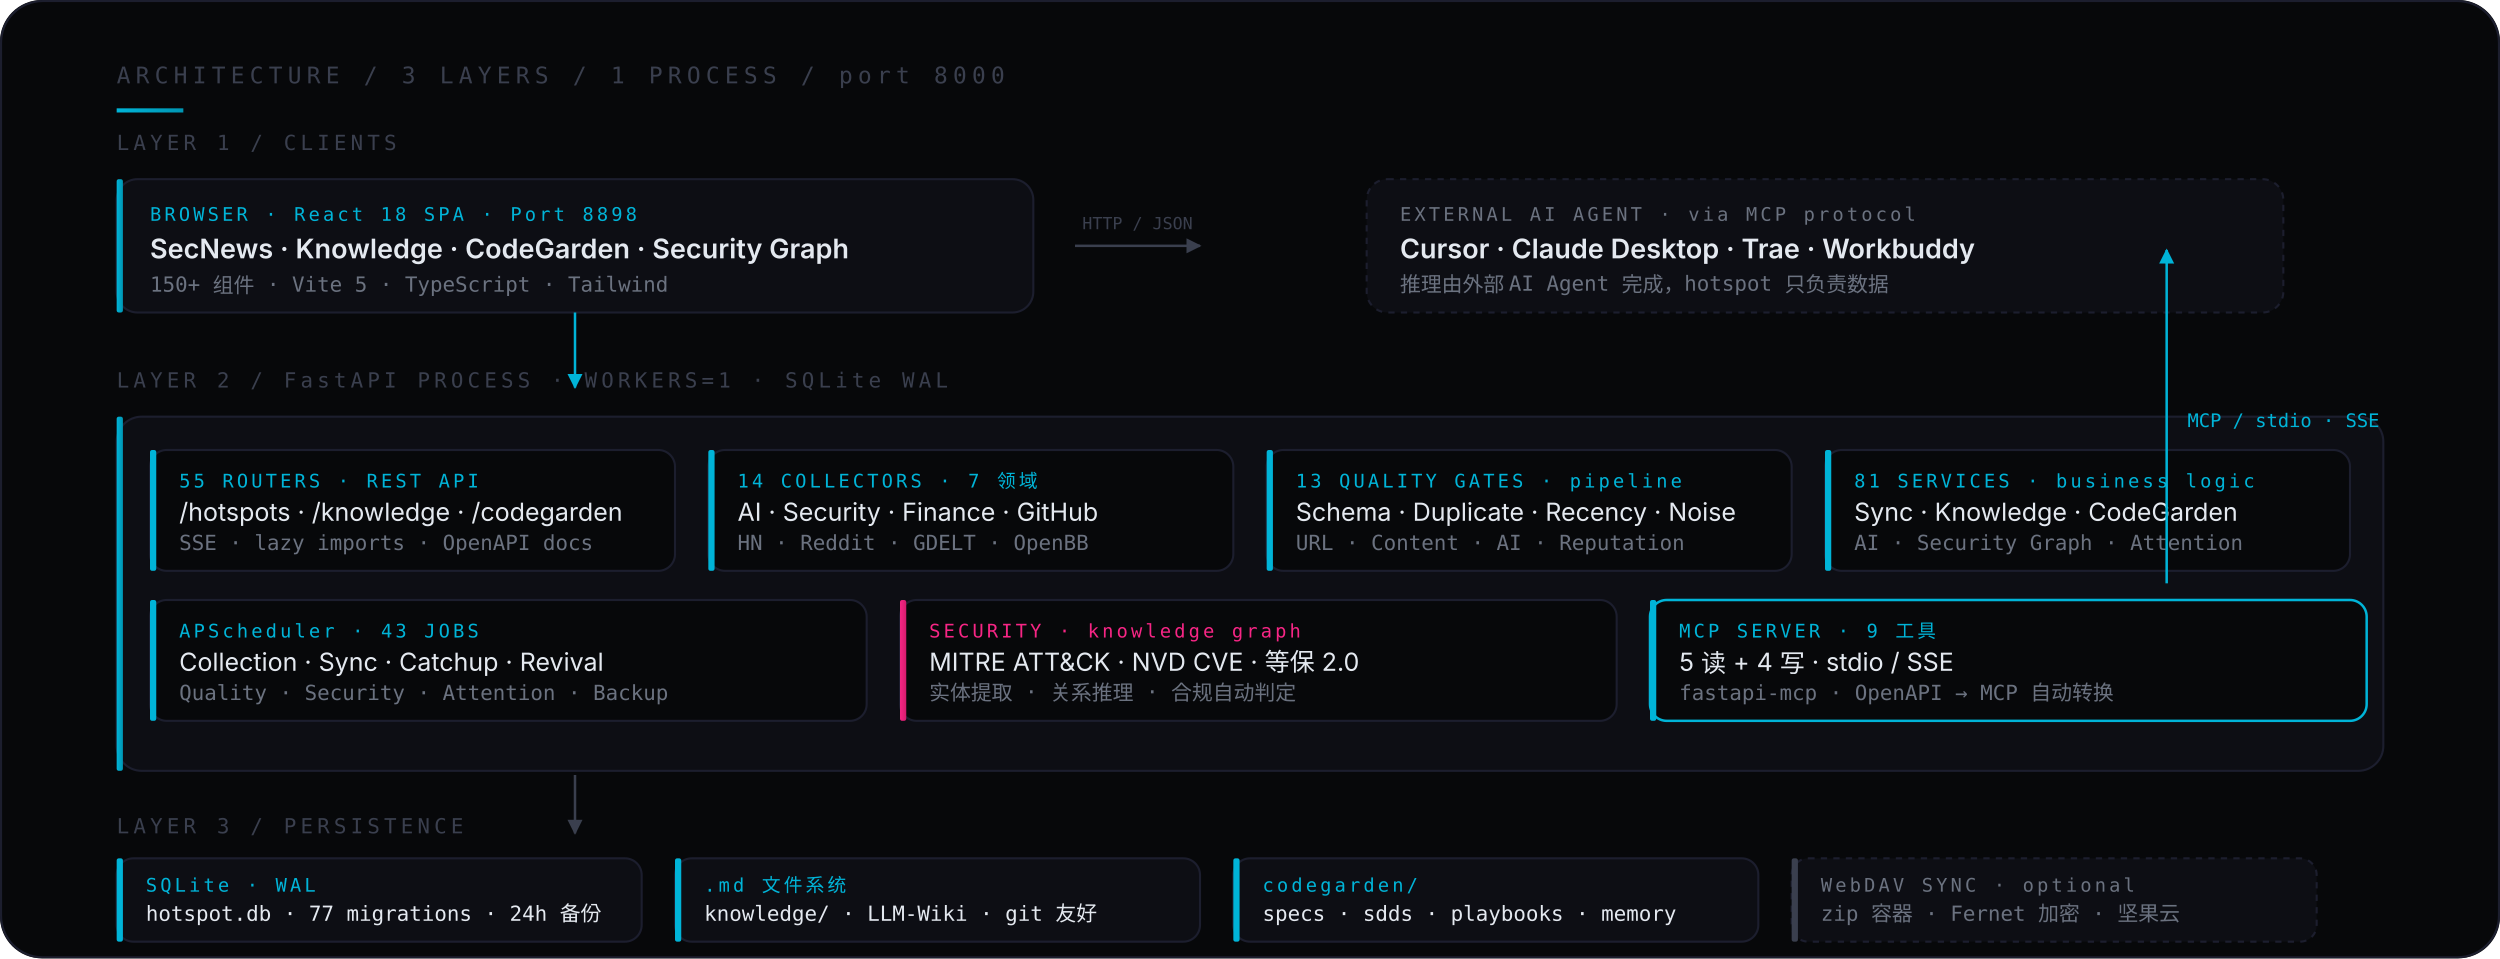
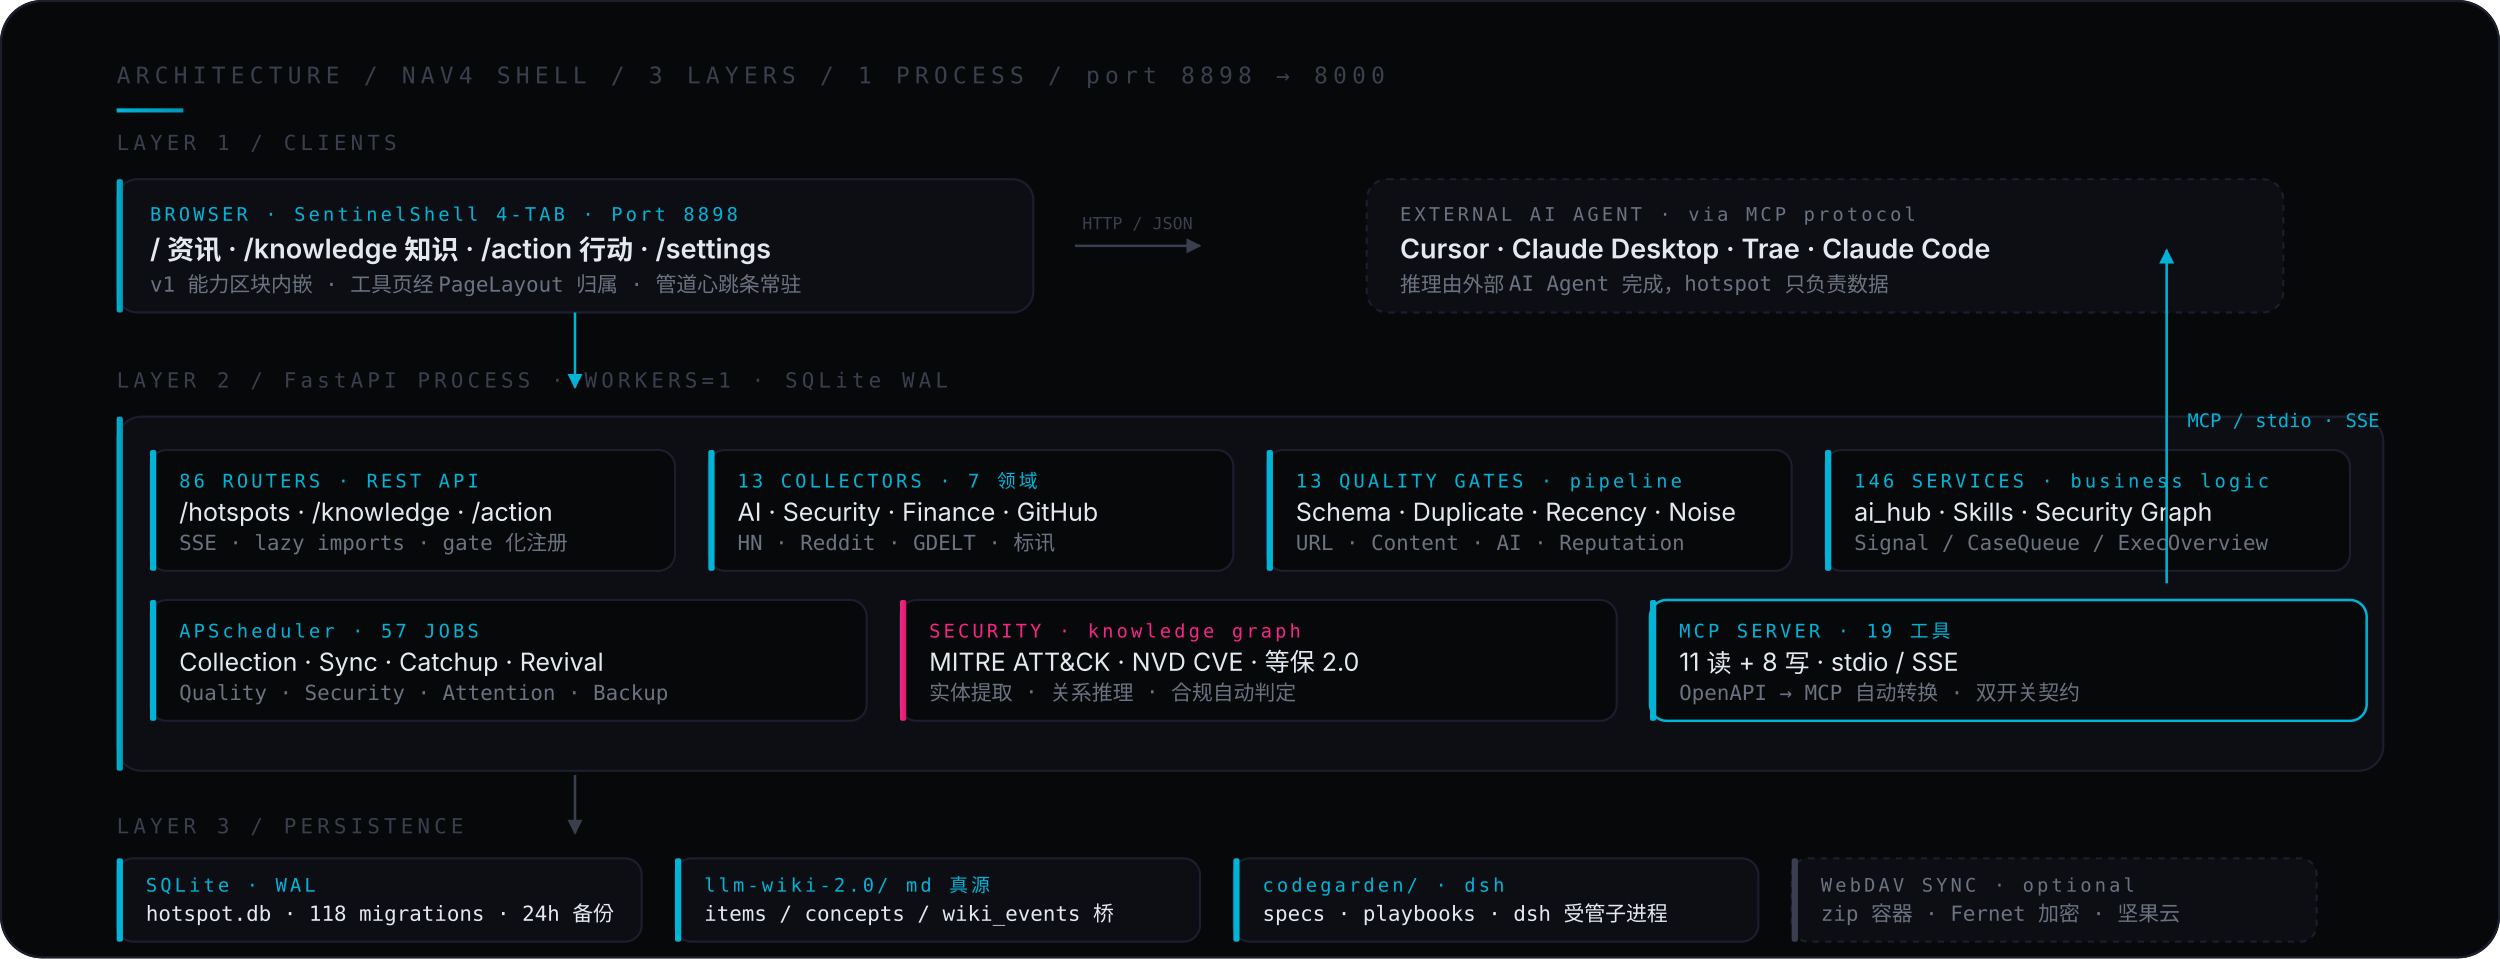
<svg xmlns="http://www.w3.org/2000/svg" width="1200" height="460" viewBox="0 0 1200 460" role="img" aria-labelledby="arch-title arch-desc">
  <defs>
    <linearGradient id="accent" x1="0" y1="0" x2="1" y2="0">
      <stop offset="0" stop-color="#00B4D8" />
      <stop offset="1" stop-color="#0096B4" />
    </linearGradient>
    <linearGradient id="alertGrad" x1="0" y1="0" x2="1" y2="0">
      <stop offset="0" stop-color="#F72585" />
      <stop offset="1" stop-color="#D61C6E" />
    </linearGradient>
    <marker id="arrow" viewBox="0 0 10 10" refX="9" refY="5" markerWidth="6" markerHeight="6" orient="auto-start-reverse">
      <path d="M 0 0 L 10 5 L 0 10 z" fill="#3A3F4E" />
    </marker>
    <marker id="arrowCyan" viewBox="0 0 10 10" refX="9" refY="5" markerWidth="6" markerHeight="6" orient="auto-start-reverse">
      <path d="M 0 0 L 10 5 L 0 10 z" fill="#00B4D8" />
    </marker>
  </defs>
  <rect width="1200" height="460" rx="20" fill="#07080A" />
  <rect x="0.5" y="0.5" width="1199" height="459" rx="20" fill="none" stroke="#1C1E2E" stroke-width="1" />
-   <text x="56" y="40" font-family="ui-monospace, SFMono-Regular, Menlo, monospace" font-size="11" fill="#3A3F4E" letter-spacing="2.5">ARCHITECTURE  /  3 LAYERS  /  1 PROCESS  /  port 8000</text>
+   <text x="56" y="40" font-family="ui-monospace, SFMono-Regular, Menlo, monospace" font-size="11" fill="#3A3F4E" letter-spacing="2.5">ARCHITECTURE  /  NAV4 SHELL  /  3 LAYERS  /  1 PROCESS  /  port 8898 → 8000</text>
  <rect x="56" y="52" width="32" height="2" fill="url(#accent)" />
  <g transform="translate(56 72)">
    <text x="0" y="0" font-family="ui-monospace, SFMono-Regular, Menlo, monospace" font-size="10" fill="#3A3F4E" letter-spacing="2">LAYER 1  /  CLIENTS</text>
    <g transform="translate(0 14)">
      <rect x="0" y="0" width="440" height="64" rx="10" fill="#0D0E14" stroke="#1C1E2E" stroke-width="1" />
      <rect x="0" y="0" width="3" height="64" fill="url(#accent)" rx="1" />
-       <text x="16" y="20" font-family="ui-monospace, SFMono-Regular, Menlo, monospace" font-size="9" fill="#00B4D8" letter-spacing="1.5">BROWSER  ·  React 18 SPA  ·  Port 8898</text>
-       <text x="16" y="38" font-family="-apple-system, BlinkMacSystemFont, 'Segoe UI', 'PingFang SC', sans-serif" font-size="13" font-weight="600" fill="#E4E9F0">SecNews  ·  Knowledge  ·  CodeGarden  ·  Security Graph</text>
-       <text x="16" y="54" font-family="ui-monospace, SFMono-Regular, Menlo, monospace" font-size="10" fill="#6B7280">150+ 组件  ·  Vite 5  ·  TypeScript  ·  Tailwind</text>
+       <text x="16" y="20" font-family="ui-monospace, SFMono-Regular, Menlo, monospace" font-size="9" fill="#00B4D8" letter-spacing="1.5">BROWSER  ·  SentinelShell 4-TAB  ·  Port 8898</text>
+       <text x="16" y="38" font-family="-apple-system, BlinkMacSystemFont, 'Segoe UI', 'PingFang SC', sans-serif" font-size="13" font-weight="600" fill="#E4E9F0">/ 资讯  ·  /knowledge 知识  ·  /action 行动  ·  /settings</text>
+       <text x="16" y="54" font-family="ui-monospace, SFMono-Regular, Menlo, monospace" font-size="10" fill="#6B7280">v1 能力区块内嵌 · 工具页经 PageLayout 归属 · 管道心跳条常驻</text>
    </g>
    <g stroke="#3A3F4E" stroke-width="1.2" fill="none" marker-end="url(#arrow)">
      <line x1="460" y1="46" x2="520" y2="46" />
    </g>
    <text x="490" y="38" font-family="ui-monospace, SFMono-Regular, Menlo, monospace" font-size="8" fill="#3A3F4E" text-anchor="middle">HTTP / JSON</text>
    <g transform="translate(600 14)">
      <rect x="0" y="0" width="440" height="64" rx="10" fill="#0D0E14" stroke="#1C1E2E" stroke-width="1" stroke-dasharray="3 3" />
      <text x="16" y="20" font-family="ui-monospace, SFMono-Regular, Menlo, monospace" font-size="9" fill="#6B7280" letter-spacing="1.5">EXTERNAL AI AGENT  ·  via MCP protocol</text>
-       <text x="16" y="38" font-family="-apple-system, BlinkMacSystemFont, 'Segoe UI', 'PingFang SC', sans-serif" font-size="13" font-weight="600" fill="#E4E9F0">Cursor  ·  Claude Desktop  ·  Trae  ·  Workbuddy</text>
+       <text x="16" y="38" font-family="-apple-system, BlinkMacSystemFont, 'Segoe UI', 'PingFang SC', sans-serif" font-size="13" font-weight="600" fill="#E4E9F0">Cursor  ·  Claude Desktop  ·  Trae  ·  Claude Code</text>
      <text x="16" y="54" font-family="ui-monospace, SFMono-Regular, Menlo, monospace" font-size="10" fill="#6B7280">推理由外部 AI Agent 完成，hotspot 只负责数据</text>
    </g>
  </g>
  <g stroke="#00B4D8" stroke-width="1.2" fill="none" marker-end="url(#arrowCyan)">
    <line x1="276" y1="150" x2="276" y2="186" />
  </g>
  <g transform="translate(56 186)">
    <text x="0" y="0" font-family="ui-monospace, SFMono-Regular, Menlo, monospace" font-size="10" fill="#3A3F4E" letter-spacing="2">LAYER 2  /  FastAPI PROCESS  ·  WORKERS=1  ·  SQLite WAL</text>
    <g transform="translate(0 14)">
      <rect x="0" y="0" width="1088" height="170" rx="12" fill="#0D0E14" stroke="#1C1E2E" stroke-width="1" />
      <rect x="0" y="0" width="3" height="170" fill="url(#accent)" rx="1" />
      <g transform="translate(16 16)">
        <g>
          <rect width="252" height="58" rx="8" fill="#07080A" stroke="#1C1E2E" stroke-width="1" />
          <rect x="0" y="0" width="3" height="58" fill="#00B4D8" rx="1" />
-           <text x="14" y="18" font-family="ui-monospace, SFMono-Regular, Menlo, monospace" font-size="9" fill="#00B4D8" letter-spacing="1.5">55 ROUTERS  ·  REST API</text>
-           <text x="14" y="34" font-family="-apple-system, BlinkMacSystemFont, sans-serif" font-size="12" fill="#E4E9F0">/hotspots  ·  /knowledge  ·  /codegarden</text>
-           <text x="14" y="48" font-family="ui-monospace, SFMono-Regular, Menlo, monospace" font-size="10" fill="#6B7280">SSE  ·  lazy imports  ·  OpenAPI docs</text>
+           <text x="14" y="18" font-family="ui-monospace, SFMono-Regular, Menlo, monospace" font-size="9" fill="#00B4D8" letter-spacing="1.5">86 ROUTERS  ·  REST API</text>
+           <text x="14" y="34" font-family="-apple-system, BlinkMacSystemFont, sans-serif" font-size="12" fill="#E4E9F0">/hotspots  ·  /knowledge  ·  /action</text>
+           <text x="14" y="48" font-family="ui-monospace, SFMono-Regular, Menlo, monospace" font-size="10" fill="#6B7280">SSE  ·  lazy imports  ·  gate 化注册</text>
        </g>
        <g transform="translate(268 0)">
          <rect width="252" height="58" rx="8" fill="#07080A" stroke="#1C1E2E" stroke-width="1" />
          <rect x="0" y="0" width="3" height="58" fill="#00B4D8" rx="1" />
-           <text x="14" y="18" font-family="ui-monospace, SFMono-Regular, Menlo, monospace" font-size="9" fill="#00B4D8" letter-spacing="1.5">14 COLLECTORS  ·  7 领域</text>
+           <text x="14" y="18" font-family="ui-monospace, SFMono-Regular, Menlo, monospace" font-size="9" fill="#00B4D8" letter-spacing="1.5">13 COLLECTORS  ·  7 领域</text>
          <text x="14" y="34" font-family="-apple-system, BlinkMacSystemFont, sans-serif" font-size="12" fill="#E4E9F0">AI  ·  Security  ·  Finance  ·  GitHub</text>
-           <text x="14" y="48" font-family="ui-monospace, SFMono-Regular, Menlo, monospace" font-size="10" fill="#6B7280">HN  ·  Reddit  ·  GDELT  ·  OpenBB</text>
+           <text x="14" y="48" font-family="ui-monospace, SFMono-Regular, Menlo, monospace" font-size="10" fill="#6B7280">HN  ·  Reddit  ·  GDELT  ·  标讯</text>
        </g>
        <g transform="translate(536 0)">
          <rect width="252" height="58" rx="8" fill="#07080A" stroke="#1C1E2E" stroke-width="1" />
          <rect x="0" y="0" width="3" height="58" fill="#00B4D8" rx="1" />
          <text x="14" y="18" font-family="ui-monospace, SFMono-Regular, Menlo, monospace" font-size="9" fill="#00B4D8" letter-spacing="1.5">13 QUALITY GATES  ·  pipeline</text>
          <text x="14" y="34" font-family="-apple-system, BlinkMacSystemFont, sans-serif" font-size="12" fill="#E4E9F0">Schema  ·  Duplicate  ·  Recency  ·  Noise</text>
          <text x="14" y="48" font-family="ui-monospace, SFMono-Regular, Menlo, monospace" font-size="10" fill="#6B7280">URL  ·  Content  ·  AI  ·  Reputation</text>
        </g>
        <g transform="translate(804 0)">
          <rect width="252" height="58" rx="8" fill="#07080A" stroke="#1C1E2E" stroke-width="1" />
          <rect x="0" y="0" width="3" height="58" fill="#00B4D8" rx="1" />
-           <text x="14" y="18" font-family="ui-monospace, SFMono-Regular, Menlo, monospace" font-size="9" fill="#00B4D8" letter-spacing="1.5">81 SERVICES  ·  business logic</text>
-           <text x="14" y="34" font-family="-apple-system, BlinkMacSystemFont, sans-serif" font-size="12" fill="#E4E9F0">Sync  ·  Knowledge  ·  CodeGarden</text>
-           <text x="14" y="48" font-family="ui-monospace, SFMono-Regular, Menlo, monospace" font-size="10" fill="#6B7280">AI  ·  Security Graph  ·  Attention</text>
+           <text x="14" y="18" font-family="ui-monospace, SFMono-Regular, Menlo, monospace" font-size="9" fill="#00B4D8" letter-spacing="1.5">146 SERVICES  ·  business logic</text>
+           <text x="14" y="34" font-family="-apple-system, BlinkMacSystemFont, sans-serif" font-size="12" fill="#E4E9F0">ai_hub  ·  Skills  ·  Security Graph</text>
+           <text x="14" y="48" font-family="ui-monospace, SFMono-Regular, Menlo, monospace" font-size="10" fill="#6B7280">Signal / CaseQueue / ExecOverview</text>
        </g>
      </g>
      <g transform="translate(16 88)">
        <g>
          <rect width="344" height="58" rx="8" fill="#07080A" stroke="#1C1E2E" stroke-width="1" />
          <rect x="0" y="0" width="3" height="58" fill="#00B4D8" rx="1" />
-           <text x="14" y="18" font-family="ui-monospace, SFMono-Regular, Menlo, monospace" font-size="9" fill="#00B4D8" letter-spacing="1.5">APScheduler  ·  43 JOBS</text>
+           <text x="14" y="18" font-family="ui-monospace, SFMono-Regular, Menlo, monospace" font-size="9" fill="#00B4D8" letter-spacing="1.5">APScheduler  ·  57 JOBS</text>
          <text x="14" y="34" font-family="-apple-system, BlinkMacSystemFont, sans-serif" font-size="12" fill="#E4E9F0">Collection  ·  Sync  ·  Catchup  ·  Revival</text>
          <text x="14" y="48" font-family="ui-monospace, SFMono-Regular, Menlo, monospace" font-size="10" fill="#6B7280">Quality  ·  Security  ·  Attention  ·  Backup</text>
        </g>
        <g transform="translate(360 0)">
          <rect width="344" height="58" rx="8" fill="#07080A" stroke="#1C1E2E" stroke-width="1" />
          <rect x="0" y="0" width="3" height="58" fill="url(#alertGrad)" rx="1" />
          <text x="14" y="18" font-family="ui-monospace, SFMono-Regular, Menlo, monospace" font-size="9" fill="#F72585" letter-spacing="1.5">SECURITY  ·  knowledge graph</text>
          <text x="14" y="34" font-family="-apple-system, BlinkMacSystemFont, sans-serif" font-size="12" fill="#E4E9F0">MITRE ATT&amp;CK  ·  NVD CVE  ·  等保 2.0</text>
          <text x="14" y="48" font-family="ui-monospace, SFMono-Regular, Menlo, monospace" font-size="10" fill="#6B7280">实体提取  ·  关系推理  ·  合规自动判定</text>
        </g>
        <g transform="translate(720 0)">
          <rect width="344" height="58" rx="8" fill="#07080A" stroke="#00B4D8" stroke-width="1.2" />
          <rect x="0" y="0" width="3" height="58" fill="#00B4D8" rx="1" />
-           <text x="14" y="18" font-family="ui-monospace, SFMono-Regular, Menlo, monospace" font-size="9" fill="#00B4D8" letter-spacing="1.5">MCP SERVER  ·  9 工具</text>
-           <text x="14" y="34" font-family="-apple-system, BlinkMacSystemFont, sans-serif" font-size="12" fill="#E4E9F0">5 读 + 4 写  ·  stdio / SSE</text>
-           <text x="14" y="48" font-family="ui-monospace, SFMono-Regular, Menlo, monospace" font-size="10" fill="#6B7280">fastapi-mcp  ·  OpenAPI → MCP 自动转换</text>
+           <text x="14" y="18" font-family="ui-monospace, SFMono-Regular, Menlo, monospace" font-size="9" fill="#00B4D8" letter-spacing="1.5">MCP SERVER  ·  19 工具</text>
+           <text x="14" y="34" font-family="-apple-system, BlinkMacSystemFont, sans-serif" font-size="12" fill="#E4E9F0">11 读 + 8 写  ·  stdio / SSE</text>
+           <text x="14" y="48" font-family="ui-monospace, SFMono-Regular, Menlo, monospace" font-size="10" fill="#6B7280">OpenAPI → MCP 自动转换 · 双开关契约</text>
        </g>
      </g>
    </g>
  </g>
  <g stroke="#3A3F4E" stroke-width="1.2" fill="none" marker-end="url(#arrow)">
    <line x1="276" y1="372" x2="276" y2="400" />
  </g>
  <g stroke="#00B4D8" stroke-width="1.2" fill="none" marker-end="url(#arrowCyan)">
    <path d="M 1040 280 L 1040 120" />
  </g>
  <text x="1050" y="205" font-family="ui-monospace, SFMono-Regular, Menlo, monospace" font-size="9" fill="#00B4D8">MCP / stdio · SSE</text>
  <g transform="translate(56 400)">
    <text x="0" y="0" font-family="ui-monospace, SFMono-Regular, Menlo, monospace" font-size="10" fill="#3A3F4E" letter-spacing="2">LAYER 3  /  PERSISTENCE</text>
    <g transform="translate(0 12)">
      <g>
        <rect x="0" y="0" width="252" height="40" rx="8" fill="#0D0E14" stroke="#1C1E2E" stroke-width="1" />
        <rect x="0" y="0" width="3" height="40" fill="#00B4D8" rx="1" />
        <text x="14" y="16" font-family="ui-monospace, SFMono-Regular, Menlo, monospace" font-size="9" fill="#00B4D8" letter-spacing="1.5">SQLite  ·  WAL</text>
-         <text x="14" y="30" font-family="ui-monospace, SFMono-Regular, Menlo, monospace" font-size="10" fill="#E4E9F0">hotspot.db  ·  77 migrations  ·  24h 备份</text>
+         <text x="14" y="30" font-family="ui-monospace, SFMono-Regular, Menlo, monospace" font-size="10" fill="#E4E9F0">hotspot.db  ·  118 migrations  ·  24h 备份</text>
      </g>
      <g transform="translate(268 0)">
        <rect x="0" y="0" width="252" height="40" rx="8" fill="#0D0E14" stroke="#1C1E2E" stroke-width="1" />
        <rect x="0" y="0" width="3" height="40" fill="#00B4D8" rx="1" />
-         <text x="14" y="16" font-family="ui-monospace, SFMono-Regular, Menlo, monospace" font-size="9" fill="#00B4D8" letter-spacing="1.5">.md 文件系统</text>
-         <text x="14" y="30" font-family="ui-monospace, SFMono-Regular, Menlo, monospace" font-size="10" fill="#E4E9F0">knowledge/  ·  LLM-Wiki  ·  git 友好</text>
+         <text x="14" y="16" font-family="ui-monospace, SFMono-Regular, Menlo, monospace" font-size="9" fill="#00B4D8" letter-spacing="1.5">llm-wiki-2.0/  md 真源</text>
+         <text x="14" y="30" font-family="ui-monospace, SFMono-Regular, Menlo, monospace" font-size="10" fill="#E4E9F0">items / concepts / wiki_events 桥</text>
      </g>
      <g transform="translate(536 0)">
        <rect x="0" y="0" width="252" height="40" rx="8" fill="#0D0E14" stroke="#1C1E2E" stroke-width="1" />
        <rect x="0" y="0" width="3" height="40" fill="#00B4D8" rx="1" />
-         <text x="14" y="16" font-family="ui-monospace, SFMono-Regular, Menlo, monospace" font-size="9" fill="#00B4D8" letter-spacing="1.5">codegarden/</text>
-         <text x="14" y="30" font-family="ui-monospace, SFMono-Regular, Menlo, monospace" font-size="10" fill="#E4E9F0">specs  ·  sdds  ·  playbooks  ·  memory</text>
+         <text x="14" y="16" font-family="ui-monospace, SFMono-Regular, Menlo, monospace" font-size="9" fill="#00B4D8" letter-spacing="1.5">codegarden/  ·  dsh</text>
+         <text x="14" y="30" font-family="ui-monospace, SFMono-Regular, Menlo, monospace" font-size="10" fill="#E4E9F0">specs · playbooks · dsh 受管子进程</text>
      </g>
      <g transform="translate(804 0)">
        <rect x="0" y="0" width="252" height="40" rx="8" fill="#0D0E14" stroke="#1C1E2E" stroke-width="1" stroke-dasharray="3 3" />
        <rect x="0" y="0" width="3" height="40" fill="#3A3F4E" rx="1" />
        <text x="14" y="16" font-family="ui-monospace, SFMono-Regular, Menlo, monospace" font-size="9" fill="#6B7280" letter-spacing="1.5">WebDAV SYNC  ·  optional</text>
        <text x="14" y="30" font-family="ui-monospace, SFMono-Regular, Menlo, monospace" font-size="10" fill="#6B7280">zip 容器  ·  Fernet 加密  ·  坚果云</text>
      </g>
    </g>
  </g>
</svg>
